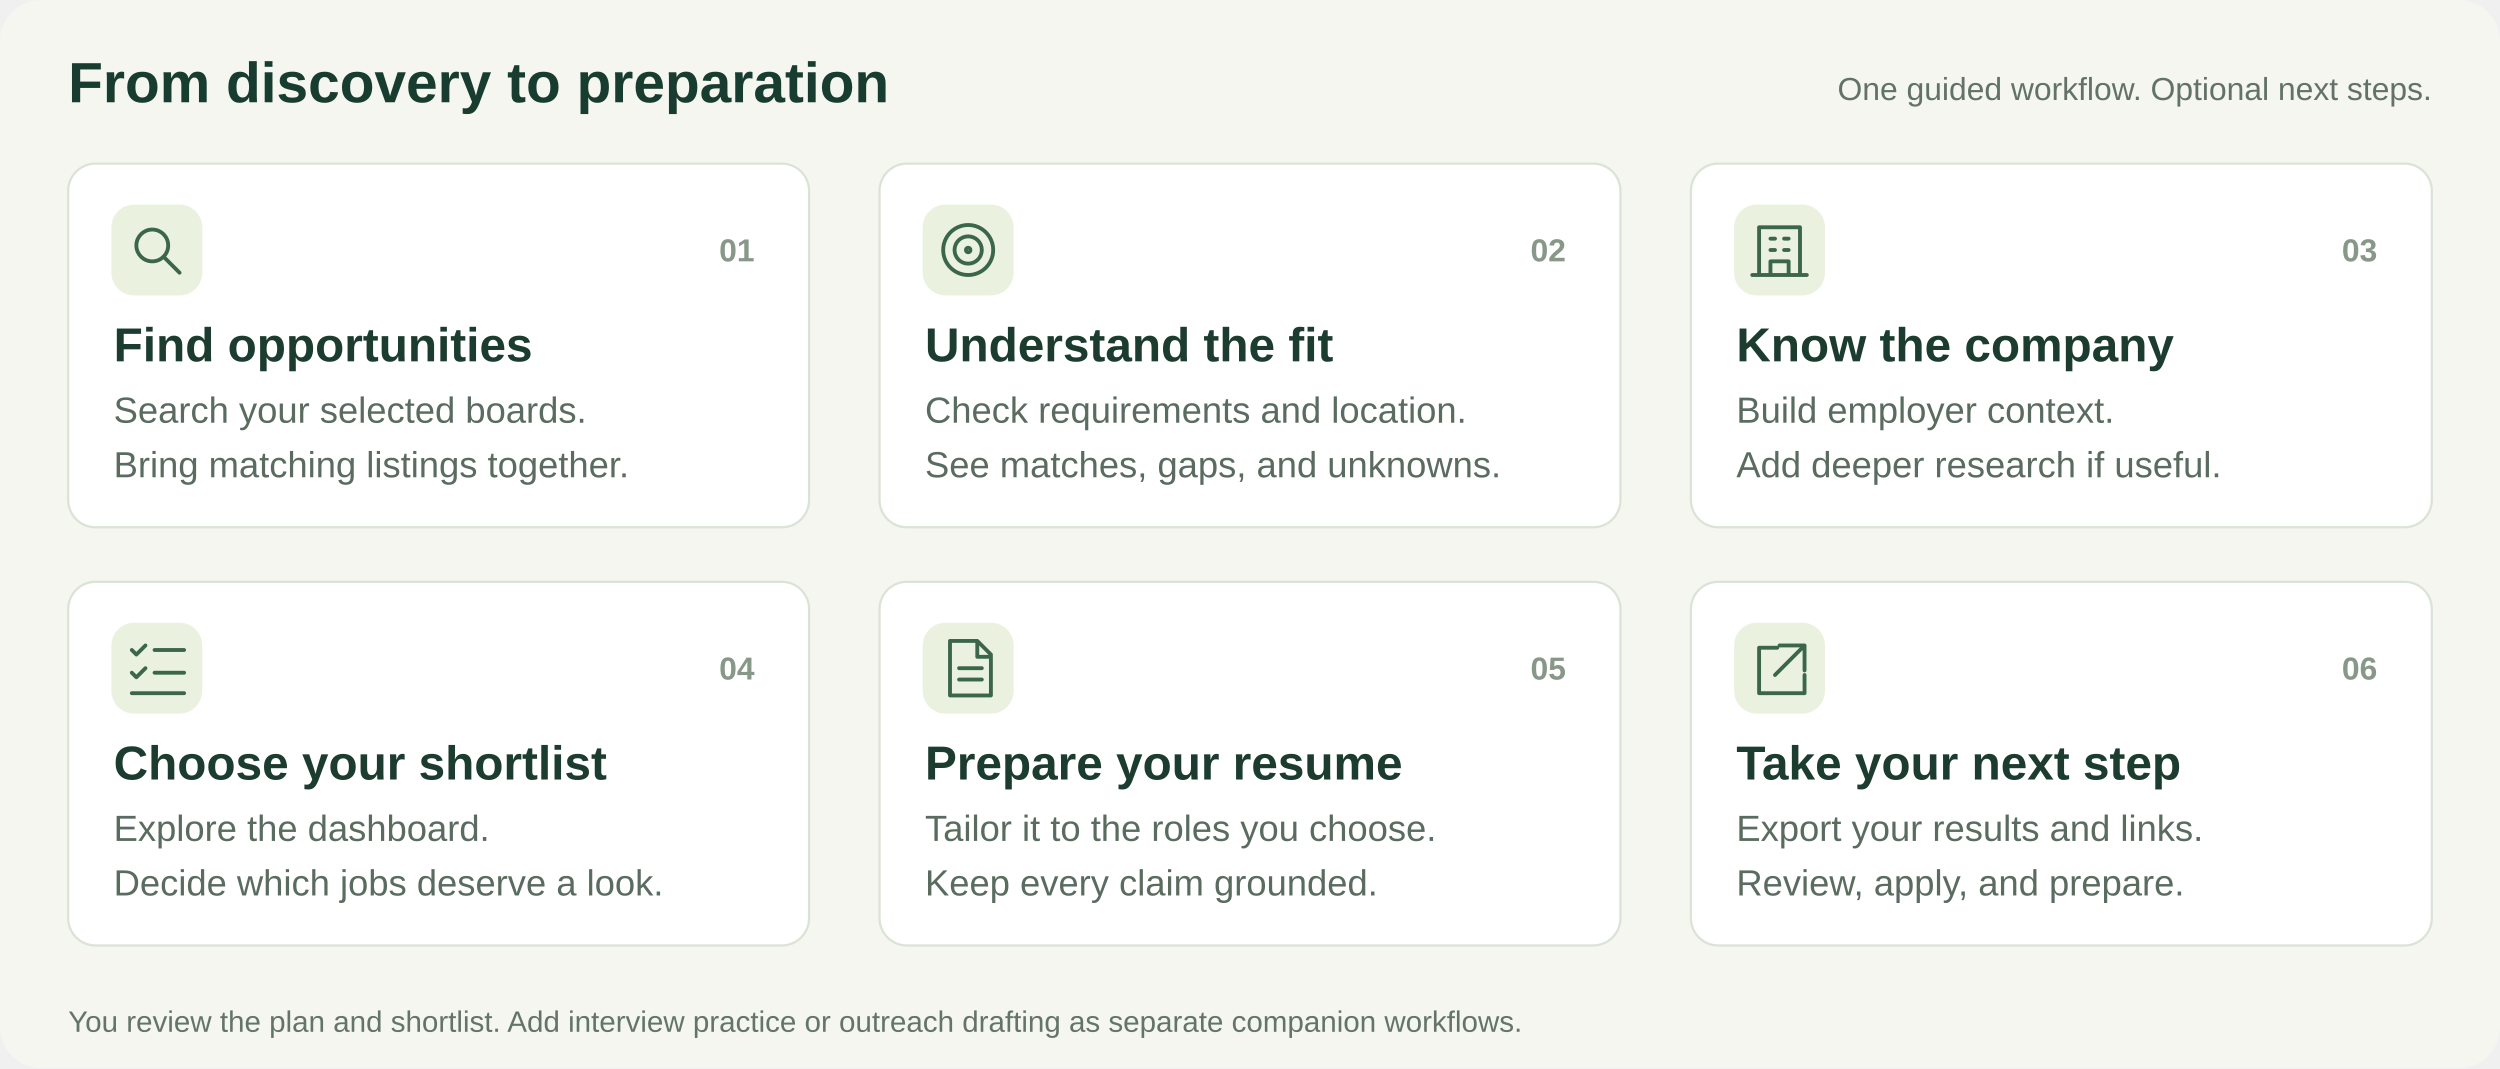
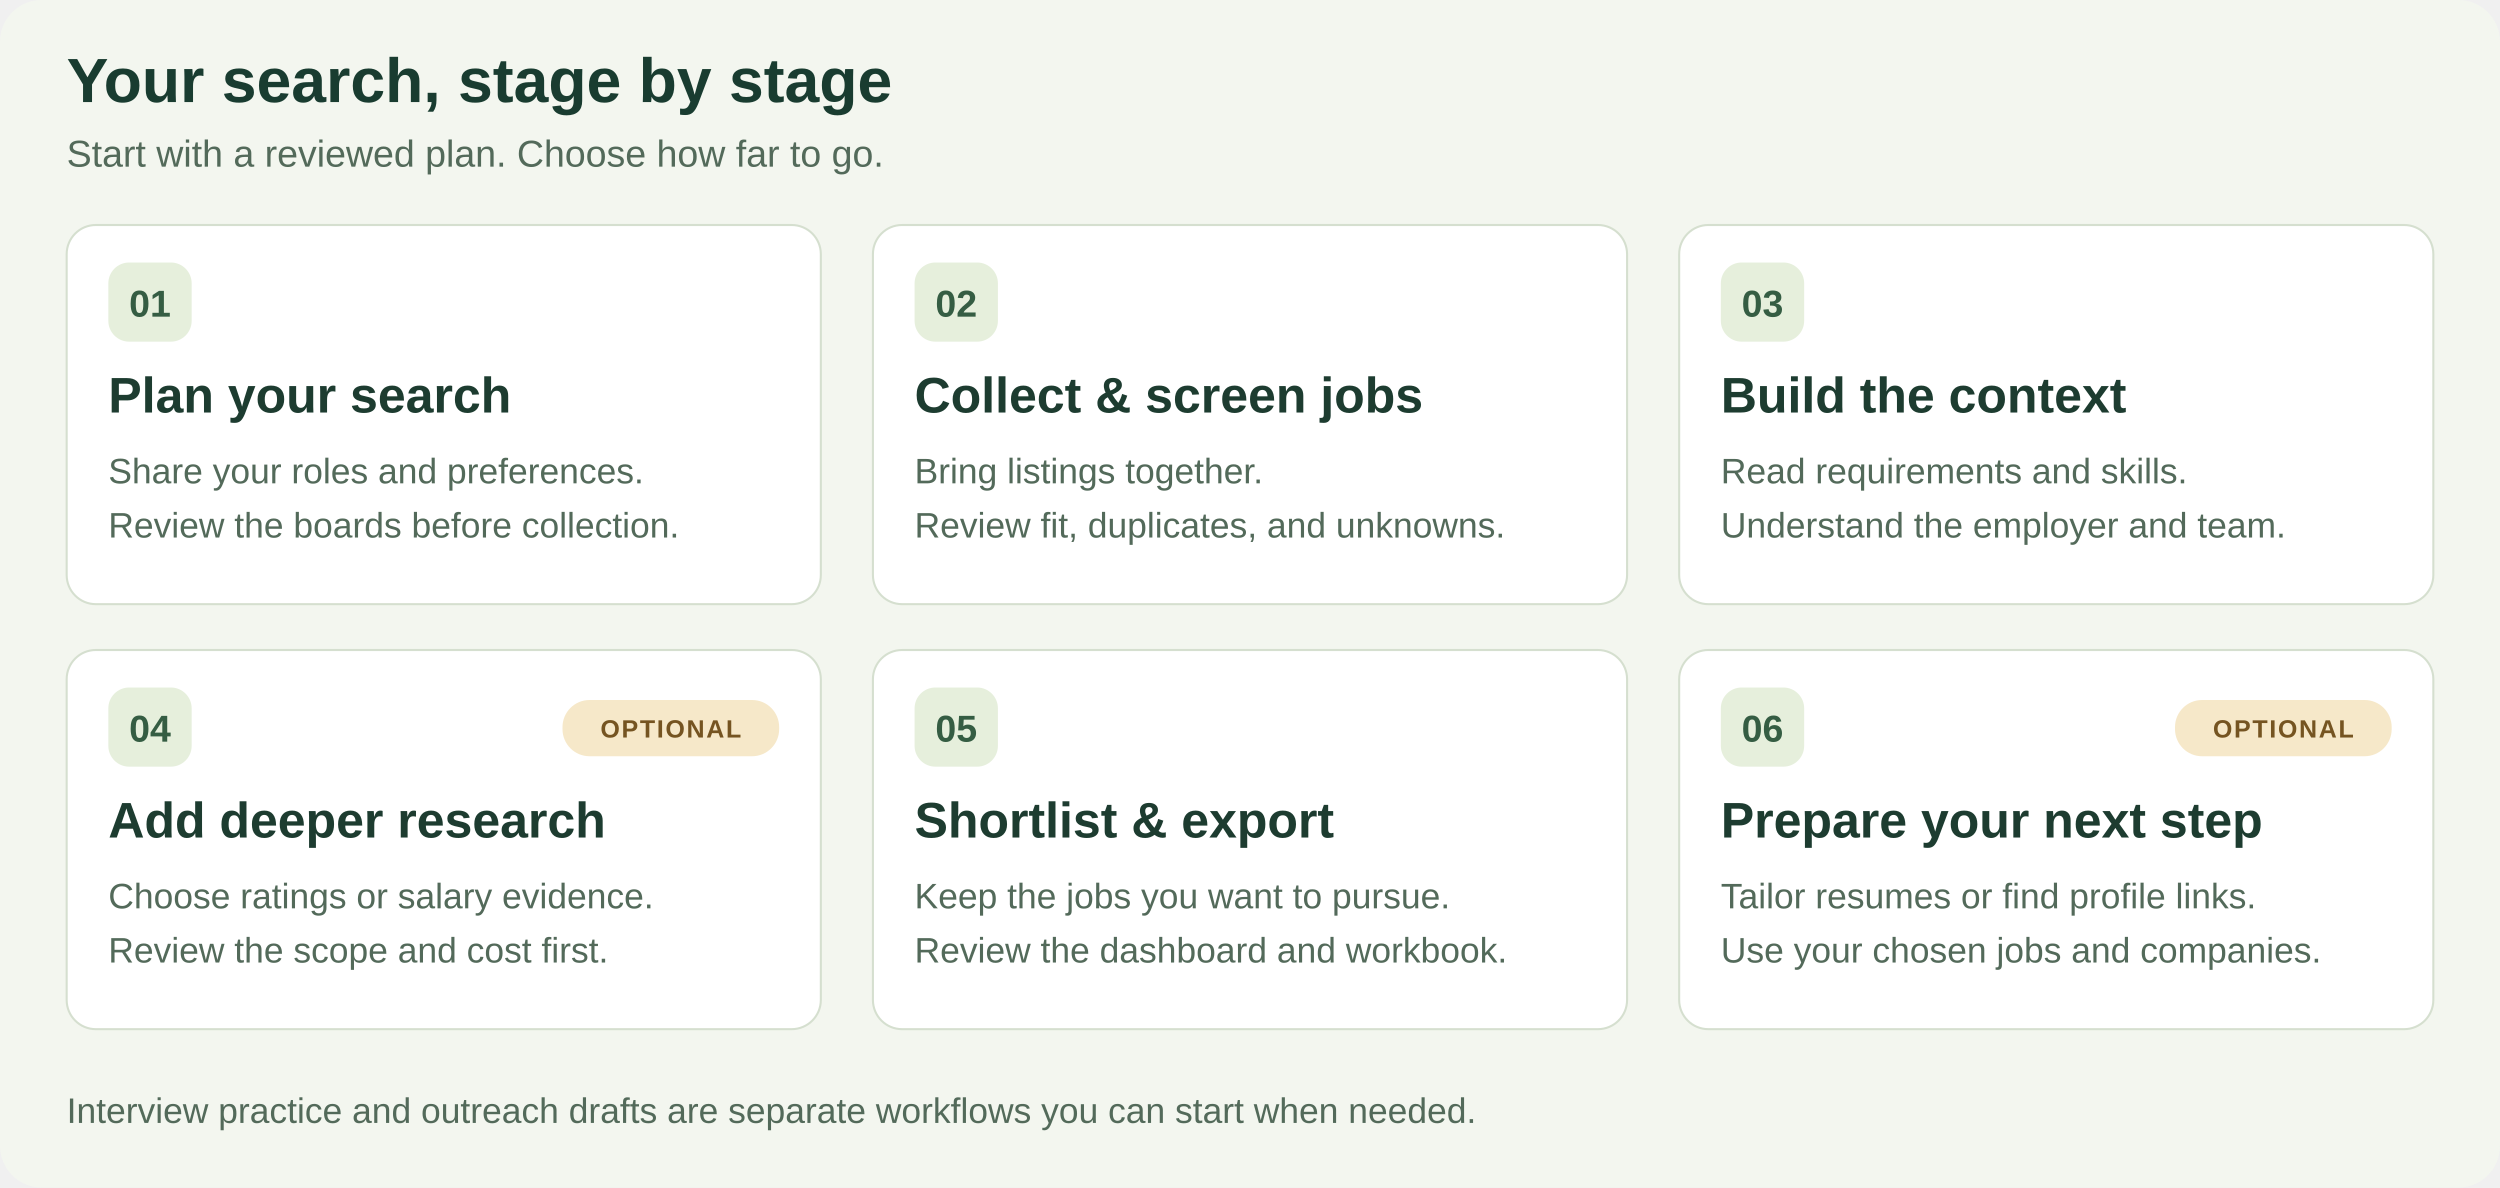
- <svg xmlns="http://www.w3.org/2000/svg" width="1100" height="470" viewBox="0 0 1100 470" role="img" aria-labelledby="title desc">
-   <rect width="1100" height="470" rx="18" fill="#f4f6ef" />
+ <svg xmlns="http://www.w3.org/2000/svg" width="1200" height="570" viewBox="0 0 1200 570" role="img" aria-labelledby="title desc">
+   <rect width="1200" height="570" rx="20" fill="#f3f6ef" />
  <g font-family="Arial, Helvetica, sans-serif">
-     <text x="30" y="45" font-size="25" font-weight="700" fill="#193c30">From discovery to preparation</text>
-     <text x="1070" y="44" text-anchor="end" font-size="14" fill="#637269">One guided workflow. Optional next steps.</text>
-     <g transform="translate(30 72)">
-       <rect width="326" height="160" rx="12" fill="#ffffff" stroke="#dbe3d7" />
-       <rect x="19" y="18" width="40" height="40" rx="10" fill="#eaf2df" />
-       <g transform="translate(25 24)" fill="none" stroke="#3b664a" stroke-width="1.7" stroke-linecap="round" stroke-linejoin="round">
-         <circle cx="12" cy="12" r="7" />
-         <path d="m17 17 7 7" />
-       </g>
-       <text x="302" y="43" text-anchor="end" font-size="14" font-weight="700" fill="#879788">01</text>
-       <text x="20" y="87" font-size="21" font-weight="700" fill="#1d3c30">Find opportunities</text>
-       <text x="20" y="114" font-size="16" fill="#5a6c60">Search your selected boards.</text>
-       <text x="20" y="138" font-size="16" fill="#5a6c60">Bring matching listings together.</text>
+     <text x="32" y="49" font-size="30" font-weight="700" fill="#193c30">Your search, stage by stage</text>
+     <text x="32" y="80" font-size="18" fill="#536a5a">Start with a reviewed plan. Choose how far to go.</text>
+     <g transform="translate(32 108)">
+       <rect width="362" height="182" rx="14" fill="#ffffff" stroke="#d5dfcf" />
+       <rect x="20" y="18" width="40" height="38" rx="10" fill="#e6efdc" />
+       <text x="40" y="44" text-anchor="middle" font-size="18" font-weight="700" fill="#355d43">01</text>
+       <text x="20" y="90" font-size="24" font-weight="700" fill="#1d3c30">Plan your search</text>
+       <text x="20" y="124" font-size="17" fill="#536a5a">Share your roles and preferences.</text>
+       <text x="20" y="150" font-size="17" fill="#536a5a">Review the boards before collection.</text>
    </g>
-     <g transform="translate(387 72)">
-       <rect width="326" height="160" rx="12" fill="#ffffff" stroke="#dbe3d7" />
-       <rect x="19" y="18" width="40" height="40" rx="10" fill="#eaf2df" />
-       <g transform="translate(25 24)" fill="none" stroke="#3b664a" stroke-width="1.7" stroke-linecap="round" stroke-linejoin="round">
-         <circle cx="14" cy="14" r="11" />
-         <circle cx="14" cy="14" r="6" />
-         <circle cx="14" cy="14" r="1" />
-       </g>
-       <text x="302" y="43" text-anchor="end" font-size="14" font-weight="700" fill="#879788">02</text>
-       <text x="20" y="87" font-size="21" font-weight="700" fill="#1d3c30">Understand the fit</text>
-       <text x="20" y="114" font-size="16" fill="#5a6c60">Check requirements and location.</text>
-       <text x="20" y="138" font-size="16" fill="#5a6c60">See matches, gaps, and unknowns.</text>
+     <g transform="translate(419 108)">
+       <rect width="362" height="182" rx="14" fill="#ffffff" stroke="#d5dfcf" />
+       <rect x="20" y="18" width="40" height="38" rx="10" fill="#e6efdc" />
+       <text x="40" y="44" text-anchor="middle" font-size="18" font-weight="700" fill="#355d43">02</text>
+       <text x="20" y="90" font-size="24" font-weight="700" fill="#1d3c30">Collect &amp; screen jobs</text>
+       <text x="20" y="124" font-size="17" fill="#536a5a">Bring listings together.</text>
+       <text x="20" y="150" font-size="17" fill="#536a5a">Review fit, duplicates, and unknowns.</text>
    </g>
-     <g transform="translate(744 72)">
-       <rect width="326" height="160" rx="12" fill="#ffffff" stroke="#dbe3d7" />
-       <rect x="19" y="18" width="40" height="40" rx="10" fill="#eaf2df" />
-       <g transform="translate(25 24)" fill="none" stroke="#3b664a" stroke-width="1.7" stroke-linecap="round" stroke-linejoin="round">
-         <path d="M5 25V4h18v21M2 25h24M10 25v-6h8v6M10 9h2m4 0h2m-8 5h2m4 0h2" />
-       </g>
-       <text x="302" y="43" text-anchor="end" font-size="14" font-weight="700" fill="#879788">03</text>
-       <text x="20" y="87" font-size="21" font-weight="700" fill="#1d3c30">Know the company</text>
-       <text x="20" y="114" font-size="16" fill="#5a6c60">Build employer context.</text>
-       <text x="20" y="138" font-size="16" fill="#5a6c60">Add deeper research if useful.</text>
+     <g transform="translate(806 108)">
+       <rect width="362" height="182" rx="14" fill="#ffffff" stroke="#d5dfcf" />
+       <rect x="20" y="18" width="40" height="38" rx="10" fill="#e6efdc" />
+       <text x="40" y="44" text-anchor="middle" font-size="18" font-weight="700" fill="#355d43">03</text>
+       <text x="20" y="90" font-size="24" font-weight="700" fill="#1d3c30">Build the context</text>
+       <text x="20" y="124" font-size="17" fill="#536a5a">Read requirements and skills.</text>
+       <text x="20" y="150" font-size="17" fill="#536a5a">Understand the employer and team.</text>
    </g>
-     <g transform="translate(30 256)">
-       <rect width="326" height="160" rx="12" fill="#ffffff" stroke="#dbe3d7" />
-       <rect x="19" y="18" width="40" height="40" rx="10" fill="#eaf2df" />
-       <g transform="translate(25 24)" fill="none" stroke="#3b664a" stroke-width="1.7" stroke-linecap="round" stroke-linejoin="round">
-         <path d="m3 6 2 2 4-4m-6 12 2 2 4-4m4-8h13m-13 10h13M3 25h23" />
-       </g>
-       <text x="302" y="43" text-anchor="end" font-size="14" font-weight="700" fill="#879788">04</text>
-       <text x="20" y="87" font-size="21" font-weight="700" fill="#1d3c30">Choose your shortlist</text>
-       <text x="20" y="114" font-size="16" fill="#5a6c60">Explore the dashboard.</text>
-       <text x="20" y="138" font-size="16" fill="#5a6c60">Decide which jobs deserve a look.</text>
+     <g transform="translate(32 312)">
+       <rect width="362" height="182" rx="14" fill="#ffffff" stroke="#d5dfcf" />
+       <rect x="20" y="18" width="40" height="38" rx="10" fill="#e6efdc" />
+       <text x="40" y="44" text-anchor="middle" font-size="18" font-weight="700" fill="#355d43">04</text>
+       <rect x="238" y="24" width="104" height="27" rx="13" fill="#f6e8c9" />
+       <text x="290" y="42" text-anchor="middle" font-size="12" font-weight="700" letter-spacing=".8" fill="#755421">OPTIONAL</text>
+       <text x="20" y="90" font-size="24" font-weight="700" fill="#1d3c30">Add deeper research</text>
+       <text x="20" y="124" font-size="17" fill="#536a5a">Choose ratings or salary evidence.</text>
+       <text x="20" y="150" font-size="17" fill="#536a5a">Review the scope and cost first.</text>
    </g>
-     <g transform="translate(387 256)">
-       <rect width="326" height="160" rx="12" fill="#ffffff" stroke="#dbe3d7" />
-       <rect x="19" y="18" width="40" height="40" rx="10" fill="#eaf2df" />
-       <g transform="translate(25 24)" fill="none" stroke="#3b664a" stroke-width="1.7" stroke-linecap="round" stroke-linejoin="round">
-         <path d="M6 2h12l6 6v18H6ZM18 2v7h6M10 14h10m-10 5h10" />
-       </g>
-       <text x="302" y="43" text-anchor="end" font-size="14" font-weight="700" fill="#879788">05</text>
-       <text x="20" y="87" font-size="21" font-weight="700" fill="#1d3c30">Prepare your resume</text>
-       <text x="20" y="114" font-size="16" fill="#5a6c60">Tailor it to the roles you choose.</text>
-       <text x="20" y="138" font-size="16" fill="#5a6c60">Keep every claim grounded.</text>
+     <g transform="translate(419 312)">
+       <rect width="362" height="182" rx="14" fill="#ffffff" stroke="#d5dfcf" />
+       <rect x="20" y="18" width="40" height="38" rx="10" fill="#e6efdc" />
+       <text x="40" y="44" text-anchor="middle" font-size="18" font-weight="700" fill="#355d43">05</text>
+       <text x="20" y="90" font-size="24" font-weight="700" fill="#1d3c30">Shortlist &amp; export</text>
+       <text x="20" y="124" font-size="17" fill="#536a5a">Keep the jobs you want to pursue.</text>
+       <text x="20" y="150" font-size="17" fill="#536a5a">Review the dashboard and workbook.</text>
    </g>
-     <g transform="translate(744 256)">
-       <rect width="326" height="160" rx="12" fill="#ffffff" stroke="#dbe3d7" />
-       <rect x="19" y="18" width="40" height="40" rx="10" fill="#eaf2df" />
-       <g transform="translate(25 24)" fill="none" stroke="#3b664a" stroke-width="1.7" stroke-linecap="round" stroke-linejoin="round">
-         <path d="M5 5h8M5 5v20h20v-8M14 4h11v11M25 4 12 17" />
-       </g>
-       <text x="302" y="43" text-anchor="end" font-size="14" font-weight="700" fill="#879788">06</text>
-       <text x="20" y="87" font-size="21" font-weight="700" fill="#1d3c30">Take your next step</text>
-       <text x="20" y="114" font-size="16" fill="#5a6c60">Export your results and links.</text>
-       <text x="20" y="138" font-size="16" fill="#5a6c60">Review, apply, and prepare.</text>
+     <g transform="translate(806 312)">
+       <rect width="362" height="182" rx="14" fill="#ffffff" stroke="#d5dfcf" />
+       <rect x="20" y="18" width="40" height="38" rx="10" fill="#e6efdc" />
+       <text x="40" y="44" text-anchor="middle" font-size="18" font-weight="700" fill="#355d43">06</text>
+       <rect x="238" y="24" width="104" height="27" rx="13" fill="#f6e8c9" />
+       <text x="290" y="42" text-anchor="middle" font-size="12" font-weight="700" letter-spacing=".8" fill="#755421">OPTIONAL</text>
+       <text x="20" y="90" font-size="24" font-weight="700" fill="#1d3c30">Prepare your next step</text>
+       <text x="20" y="124" font-size="17" fill="#536a5a">Tailor resumes or find profile links.</text>
+       <text x="20" y="150" font-size="17" fill="#536a5a">Use your chosen jobs and companies.</text>
    </g>
-     <text x="30" y="454" font-size="13" fill="#647568">You review the plan and shortlist. Add interview practice or outreach drafting as separate companion workflows.</text>
+     <text x="32" y="539" font-size="17" fill="#536a5a">Interview practice and outreach drafts are separate workflows you can start when needed.</text>
  </g>
</svg>
